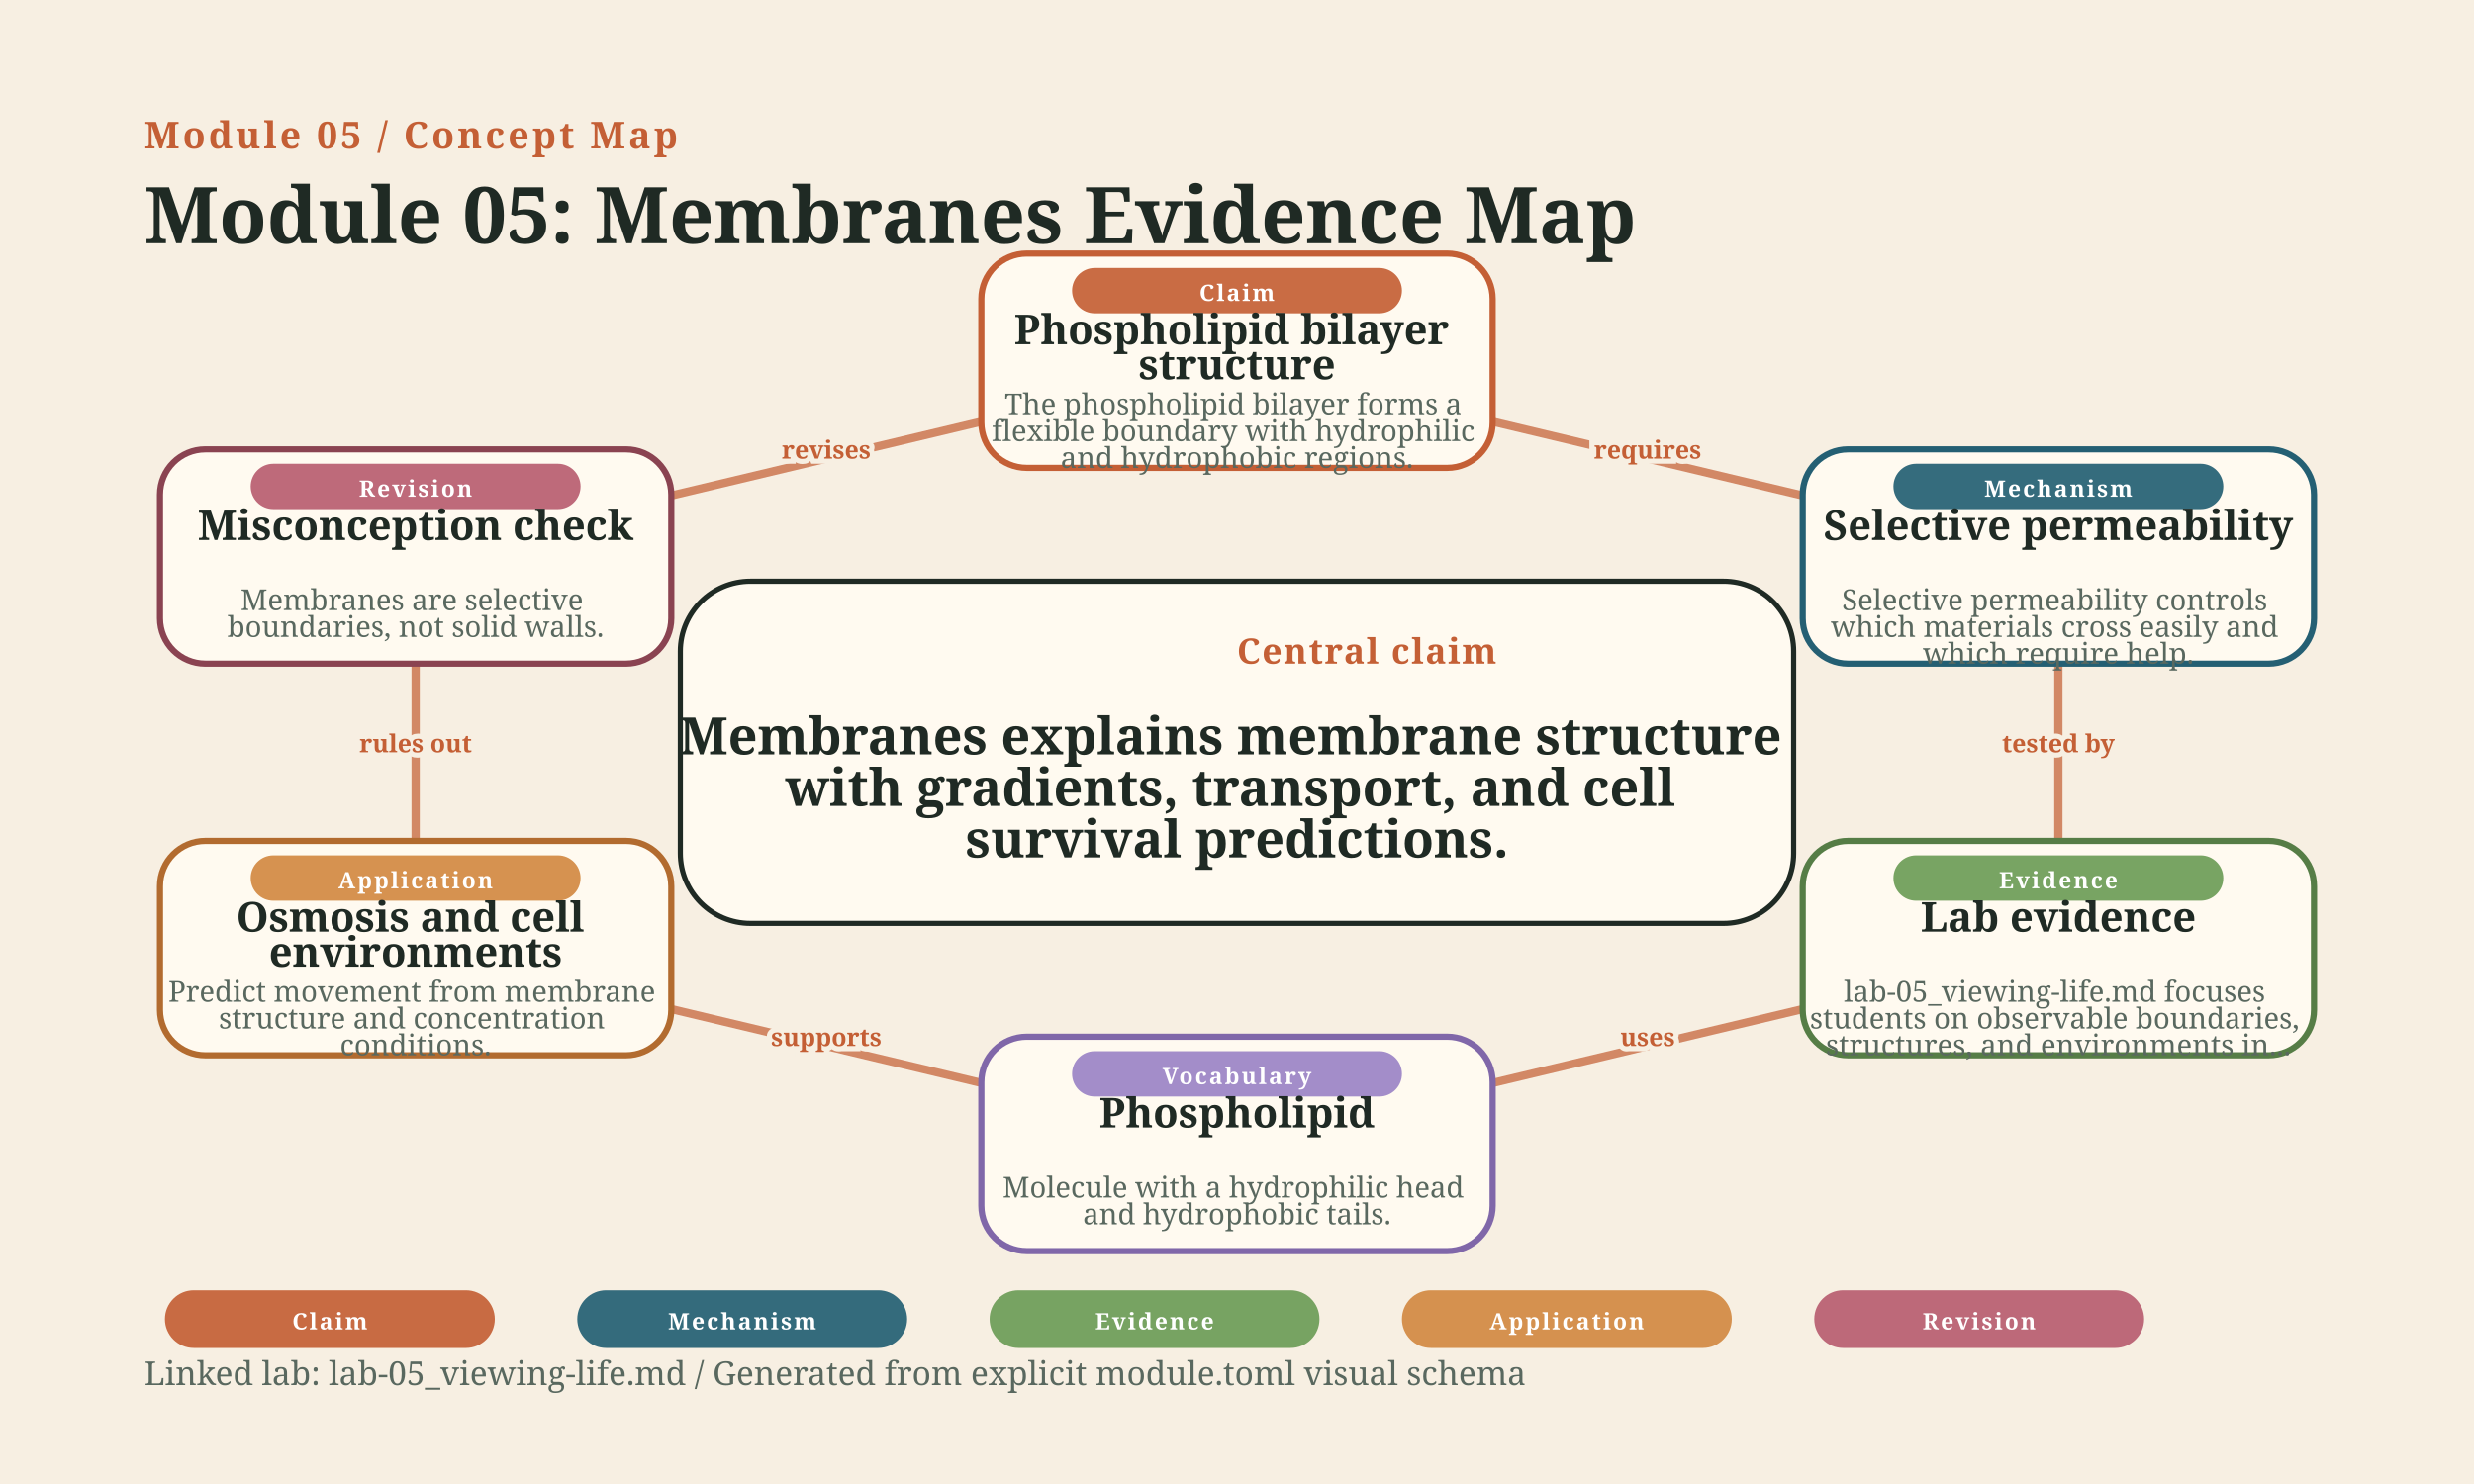
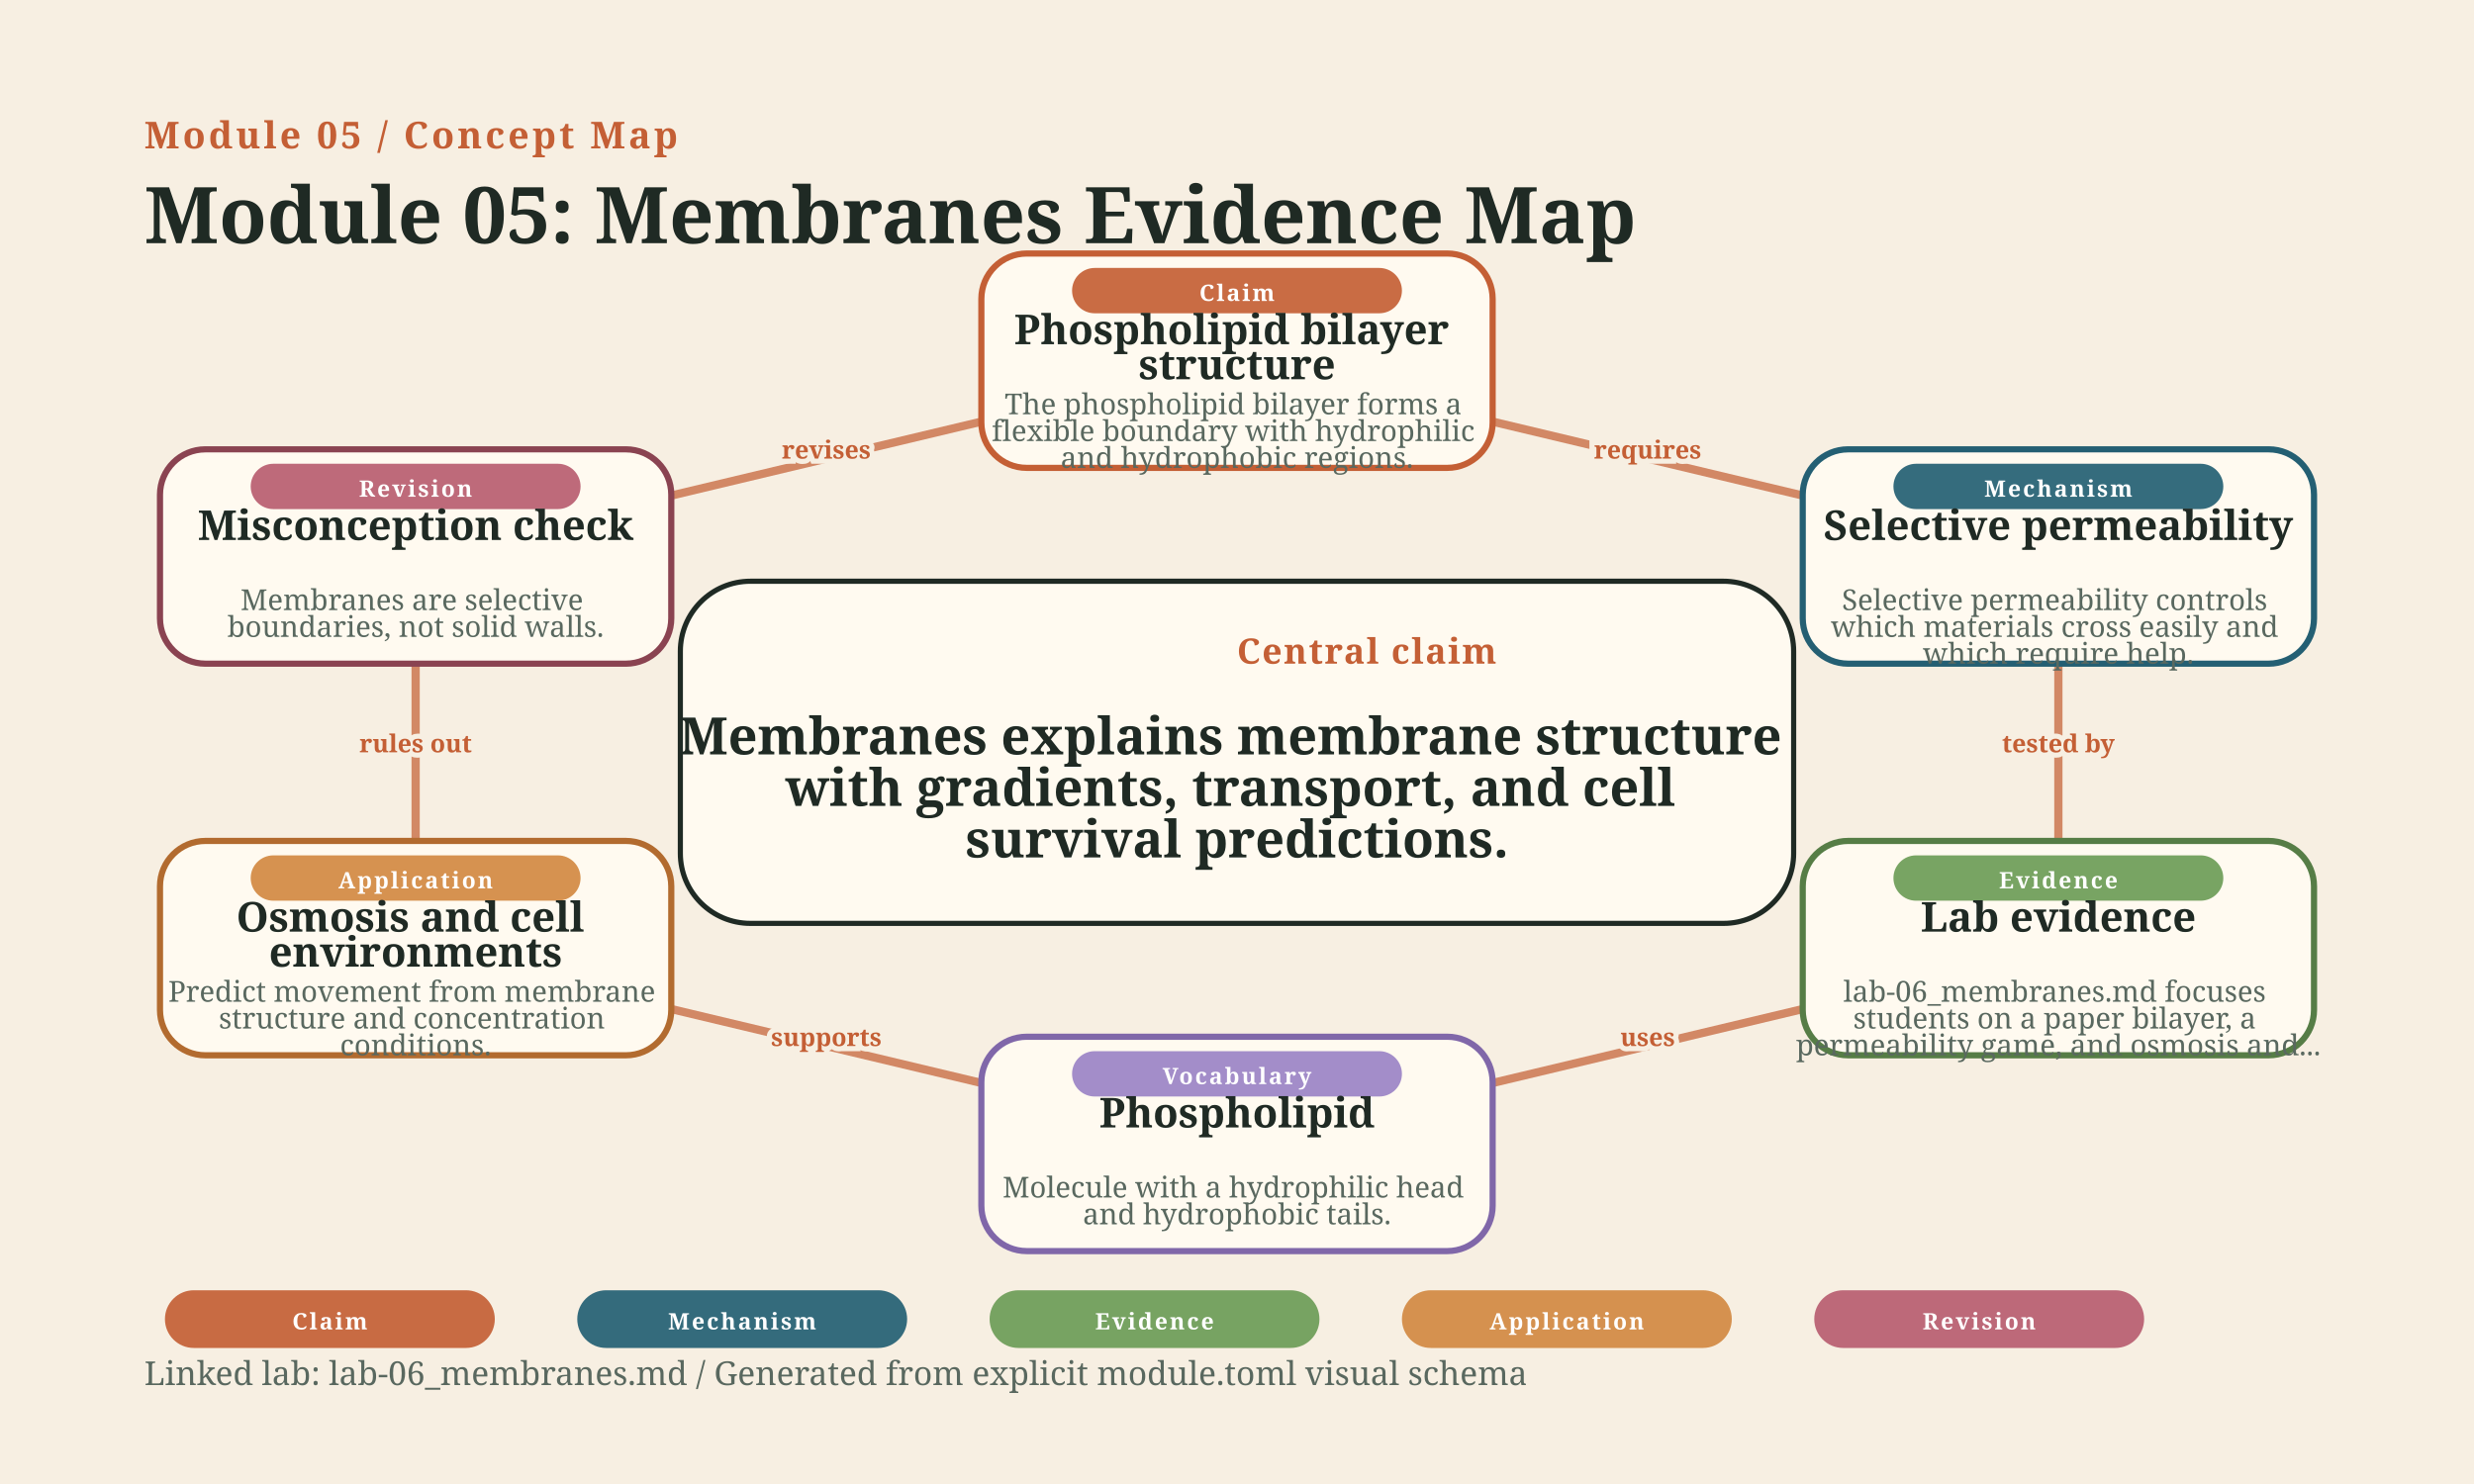
<svg xmlns="http://www.w3.org/2000/svg" width="1200" height="720" viewBox="0 0 1200 720" role="img" aria-label="Module 05: Membranes Evidence Map">
  <style>
    .bg { fill: #f7efe2; }
    .halo { fill: url(#wash); opacity: 0.92; }
    .frame { fill: #fffaf0; stroke: #1f2a24; stroke-width: 3; }
    .eyebrow { fill: #c45f35; font: 800 18px Georgia, serif; letter-spacing: 1.5px; text-transform: uppercase; }
    .title-text { fill: #1f2a24; font: 800 38px Georgia, serif; }
    .footer { fill: #59685f; font: 16px Georgia, serif; }
    .claim-card, .side-card, .feedback-card, .prompt-card, .routine-card, .stage-card-bg { fill: #fffaf0; stroke: #1f2a24; stroke-width: 2.5; filter: url(#shadow); }
    .claim-kicker, .card-kicker { fill: #c45f35; font: 800 17px Georgia, serif; letter-spacing: 0.8px; text-transform: uppercase; }
    .claim-text { fill: #1f2a24; font: 700 25px Georgia, serif; }
    .node { fill: #fffaf0; stroke: #245f73; stroke-width: 3; filter: url(#shadow); }
    .node-claim { stroke: #c45f35; }
    .node-mechanism { stroke: #245f73; }
    .node-evidence { stroke: #567d46; }
    .node-vocabulary { stroke: #8067a9; }
    .node-application { stroke: #b26b2f; }
    .node-revision { stroke: #8a4351; }
    .cluster-pill { stroke: none; opacity: 0.92; }
    .cluster-claim { fill: #c45f35; }
    .cluster-mechanism { fill: #245f73; }
    .cluster-evidence { fill: #6d9c57; }
    .cluster-vocabulary { fill: #9b83c6; }
    .cluster-application { fill: #d28942; }
    .cluster-revision { fill: #b85d70; }
    .cluster-label, .legend-text { fill: white; font: 800 11px Georgia, serif; letter-spacing: 1px; text-transform: uppercase; }
    .node-label { fill: #1f2a24; font: 800 20px Georgia, serif; }
    .node-detail { fill: #59685f; font: 14px Georgia, serif; }
    .edge { stroke: #c45f35; stroke-width: 4; stroke-linecap: round; opacity: 0.72; marker-end: url(#arrowhead); }
    .edge-label { fill: #c45f35; font: 700 12px Georgia, serif; text-anchor: middle; paint-order: stroke; stroke: #f7efe2; stroke-width: 5; }
    .stage-dot { fill: #245f73; }
    .stage-num { fill: white; font: 900 18px Georgia, serif; }
    .stage-label { fill: #1f2a24; font: 800 18px Georgia, serif; }
    .stage-detail, .mini-text, .check-text { fill: #59685f; font: 15px Georgia, serif; }
    .arrow { fill: none; stroke: #245f73; stroke-width: 5; stroke-linecap: round; marker-end: url(#arrowhead); }
    .prompt-text { fill: #1f2a24; font: 700 17px Georgia, serif; }
    .routine-text { fill: #1f2a24; font: 700 16px Georgia, serif; }
    .retrieval-step-strip { fill: #fffaf0; stroke: #245f73; stroke-width: 2; opacity: 0.96; }
    .palette-high-design { fill: #c45f35; }
    @media print { .claim-card, .side-card, .feedback-card, .prompt-card, .routine-card, .node, .stage-card-bg { filter: none; } }
    </style>
  <rect class="bg" width="1200" height="720" />
  <path class="halo" d="M80 100 C260 20 458 88 610 62 C848 20 1052 74 1148 214 L1148 656 L52 656 L52 178 C64 142 70 118 80 100 Z" />
  <text x="70" y="72" class="eyebrow">Module 05 / Concept Map</text>
  <text x="70" y="118" class="title-text">Module 05: Membranes Evidence Map</text>
  <g class="concept-legend">
    <g class="legend-item">
      <rect x="80.0" y="626.0" width="160" height="28" rx="14" class="cluster-pill cluster-claim" />
      <text x="160.0" y="645.0" class="legend-text" text-anchor="middle">Claim</text>
    </g>
    <g class="legend-item">
      <rect x="280.0" y="626.0" width="160" height="28" rx="14" class="cluster-pill cluster-mechanism" />
      <text x="360.0" y="645.0" class="legend-text" text-anchor="middle">Mechanism</text>
    </g>
    <g class="legend-item">
      <rect x="480.0" y="626.0" width="160" height="28" rx="14" class="cluster-pill cluster-evidence" />
      <text x="560.0" y="645.0" class="legend-text" text-anchor="middle">Evidence</text>
    </g>
    <g class="legend-item">
      <rect x="680.0" y="626.0" width="160" height="28" rx="14" class="cluster-pill cluster-application" />
      <text x="760.0" y="645.0" class="legend-text" text-anchor="middle">Application</text>
    </g>
    <g class="legend-item">
      <rect x="880.0" y="626.0" width="160" height="28" rx="14" class="cluster-pill cluster-revision" />
      <text x="960.0" y="645.0" class="legend-text" text-anchor="middle">Revision</text>
    </g>
  </g>
  <rect x="330" y="282" width="540" height="166" rx="34" class="claim-card" />
  <text x="600" y="322" class="claim-kicker">Central claim</text>
  <text x="600.0" y="366.0" class="claim-text" text-anchor="middle">
    <tspan x="600.0" dy="0">Membranes explains membrane structure</tspan>
    <tspan x="600.0" dy="25">with gradients, transport, and cell</tspan>
    <tspan x="600.0" dy="25">survival predictions.</tspan>
  </text>
  <path d="M 600.0 175.0 L 998.4 270.0" class="edge" />
  <text x="799.2" y="222.5" class="edge-label">requires</text>
  <path d="M 998.4 270.0 L 998.4 460.0" class="edge" />
  <text x="998.4" y="365.0" class="edge-label">tested by</text>
  <path d="M 998.4 460.0 L 600.0 555.0" class="edge" />
  <text x="799.2" y="507.5" class="edge-label">uses</text>
  <path d="M 600.0 555.0 L 201.6 460.0" class="edge" />
  <text x="400.8" y="507.5" class="edge-label">supports</text>
  <path d="M 201.6 460.0 L 201.6 270.0" class="edge" />
  <text x="201.6" y="365.0" class="edge-label">rules out</text>
  <path d="M 201.6 270.0 L 600.0 175.0" class="edge" />
  <text x="400.8" y="222.5" class="edge-label">revises</text>
  <g class="node-group">
    <rect x="476.0" y="123.0" width="248" height="104" rx="22" class="node node-claim" />
    <rect x="520.0" y="130.0" width="160" height="22" rx="11" class="cluster-pill cluster-claim" />
    <text x="600.0" y="146.0" class="cluster-label" text-anchor="middle">Claim</text>
    <text x="600.0" y="167.0" class="node-label" text-anchor="middle">
      <tspan x="600.0" dy="0">Phospholipid bilayer</tspan>
      <tspan x="600.0" dy="17">structure</tspan>
    </text>
    <text x="600.0" y="201.0" class="node-detail" text-anchor="middle">
      <tspan x="600.0" dy="0">The phospholipid bilayer forms a</tspan>
      <tspan x="600.0" dy="13">flexible boundary with hydrophilic</tspan>
      <tspan x="600.0" dy="13">and hydrophobic regions.</tspan>
    </text>
  </g>
  <g class="node-group">
    <rect x="874.4" y="218.0" width="248" height="104" rx="22" class="node node-mechanism" />
    <rect x="918.4" y="225.0" width="160" height="22" rx="11" class="cluster-pill cluster-mechanism" />
    <text x="998.4" y="241.0" class="cluster-label" text-anchor="middle">Mechanism</text>
    <text x="998.4" y="262.0" class="node-label" text-anchor="middle">
      <tspan x="998.4" dy="0">Selective permeability</tspan>
    </text>
    <text x="998.4" y="296.0" class="node-detail" text-anchor="middle">
      <tspan x="998.4" dy="0">Selective permeability controls</tspan>
      <tspan x="998.4" dy="13">which materials cross easily and</tspan>
      <tspan x="998.4" dy="13">which require help.</tspan>
    </text>
  </g>
  <g class="node-group">
    <rect x="874.4" y="408.0" width="248" height="104" rx="22" class="node node-evidence" />
    <rect x="918.4" y="415.0" width="160" height="22" rx="11" class="cluster-pill cluster-evidence" />
    <text x="998.4" y="431.0" class="cluster-label" text-anchor="middle">Evidence</text>
    <text x="998.4" y="452.0" class="node-label" text-anchor="middle">
      <tspan x="998.4" dy="0">Lab evidence</tspan>
    </text>
    <text x="998.4" y="486.0" class="node-detail" text-anchor="middle">
-       <tspan x="998.4" dy="0">lab-05_viewing-life.md focuses</tspan>
-       <tspan x="998.4" dy="13">students on observable boundaries,</tspan>
-       <tspan x="998.4" dy="13">structures, and environments in...</tspan>
+       <tspan x="998.4" dy="0">lab-06_membranes.md focuses</tspan>
+       <tspan x="998.4" dy="13">students on a paper bilayer, a</tspan>
+       <tspan x="998.4" dy="13">permeability game, and osmosis and...</tspan>
    </text>
  </g>
  <g class="node-group">
    <rect x="476.0" y="503.0" width="248" height="104" rx="22" class="node node-vocabulary" />
    <rect x="520.0" y="510.0" width="160" height="22" rx="11" class="cluster-pill cluster-vocabulary" />
    <text x="600.0" y="526.0" class="cluster-label" text-anchor="middle">Vocabulary</text>
    <text x="600.0" y="547.0" class="node-label" text-anchor="middle">
      <tspan x="600.0" dy="0">Phospholipid</tspan>
    </text>
    <text x="600.0" y="581.0" class="node-detail" text-anchor="middle">
      <tspan x="600.0" dy="0">Molecule with a hydrophilic head</tspan>
      <tspan x="600.0" dy="13">and hydrophobic tails.</tspan>
    </text>
  </g>
  <g class="node-group">
    <rect x="77.6" y="408.0" width="248" height="104" rx="22" class="node node-application" />
    <rect x="121.6" y="415.0" width="160" height="22" rx="11" class="cluster-pill cluster-application" />
    <text x="201.6" y="431.0" class="cluster-label" text-anchor="middle">Application</text>
    <text x="201.6" y="452.0" class="node-label" text-anchor="middle">
      <tspan x="201.6" dy="0">Osmosis and cell</tspan>
      <tspan x="201.6" dy="17">environments</tspan>
    </text>
    <text x="201.6" y="486.0" class="node-detail" text-anchor="middle">
      <tspan x="201.6" dy="0">Predict movement from membrane</tspan>
      <tspan x="201.6" dy="13">structure and concentration</tspan>
      <tspan x="201.6" dy="13">conditions.</tspan>
    </text>
  </g>
  <g class="node-group">
    <rect x="77.6" y="218.0" width="248" height="104" rx="22" class="node node-revision" />
    <rect x="121.6" y="225.0" width="160" height="22" rx="11" class="cluster-pill cluster-revision" />
    <text x="201.6" y="241.0" class="cluster-label" text-anchor="middle">Revision</text>
    <text x="201.6" y="262.0" class="node-label" text-anchor="middle">
      <tspan x="201.6" dy="0">Misconception check</tspan>
    </text>
    <text x="201.6" y="296.0" class="node-detail" text-anchor="middle">
      <tspan x="201.6" dy="0">Membranes are selective</tspan>
      <tspan x="201.6" dy="13">boundaries, not solid walls.</tspan>
    </text>
  </g>
-   <text x="70" y="672" class="footer">Linked lab: lab-05_viewing-life.md / Generated from explicit module.toml visual schema</text>
+   <text x="70" y="672" class="footer">Linked lab: lab-06_membranes.md / Generated from explicit module.toml visual schema</text>
</svg>
